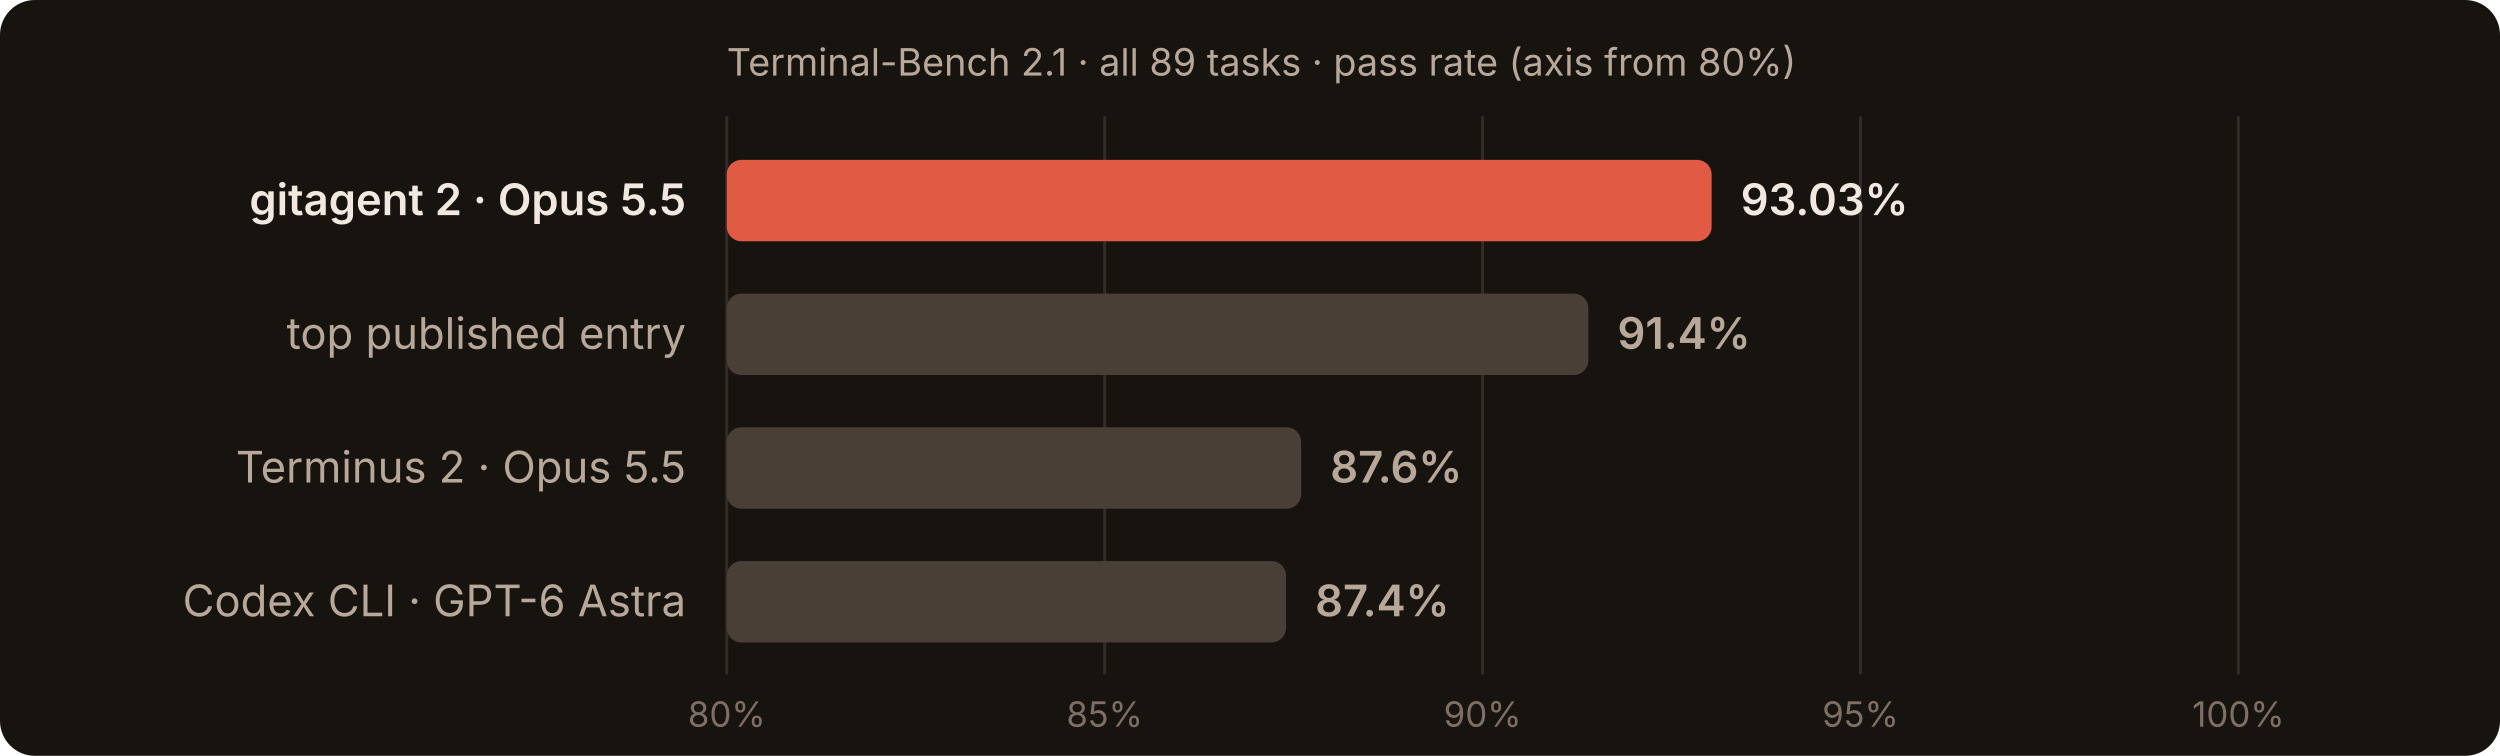
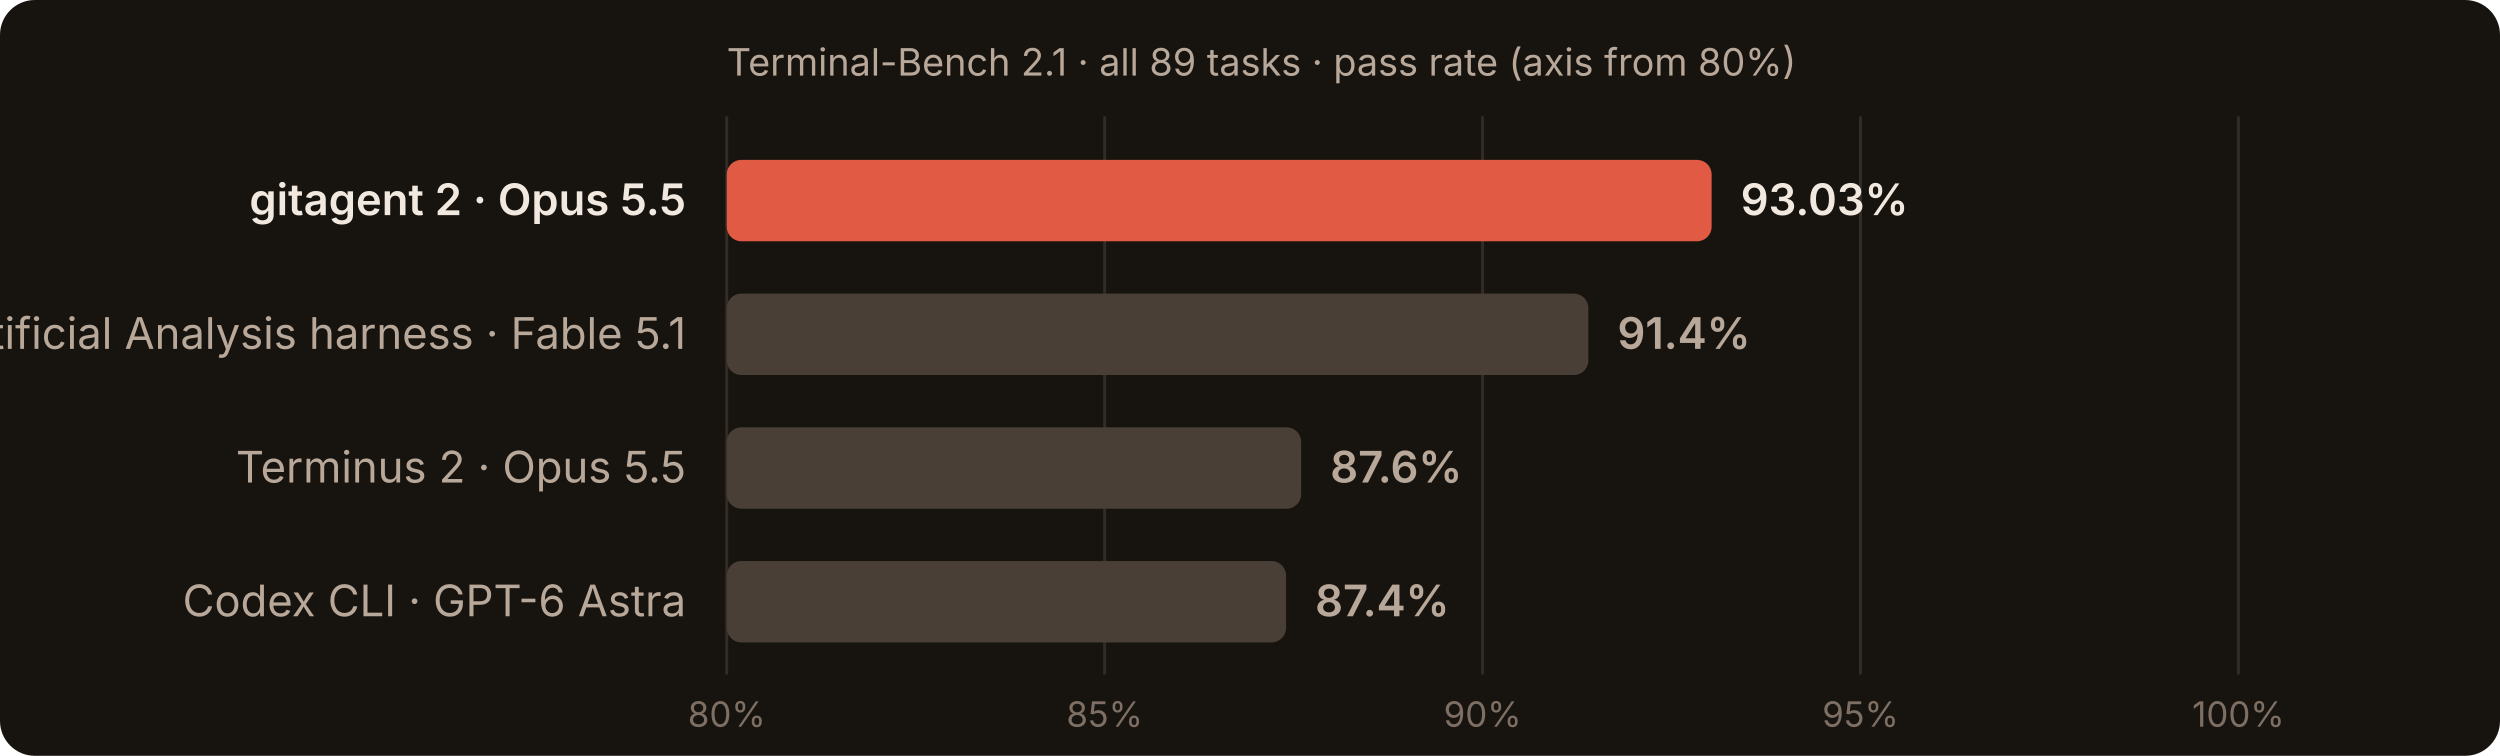
<svg xmlns="http://www.w3.org/2000/svg" width="860" height="260" viewBox="0 0 860 260" font-family="ui-sans-serif,system-ui,-apple-system,Segoe UI,sans-serif" font-size="15">
  <rect width="100%" height="100%" fill="#17130f" rx="12" />
  <text x="250" y="26" fill="#b8a899" font-size="13">Terminal-Bench 2.1 · all 89 tasks · pass rate (axis from 80%)</text>
  <line x1="250.0" y1="40" x2="250.0" y2="232" stroke="#332b25" stroke-width="1" />
  <text x="250.0" y="250" fill="#7d6f63" font-size="12" text-anchor="middle">80%</text>
  <line x1="380.0" y1="40" x2="380.0" y2="232" stroke="#332b25" stroke-width="1" />
  <text x="380.0" y="250" fill="#7d6f63" font-size="12" text-anchor="middle">85%</text>
  <line x1="510.0" y1="40" x2="510.0" y2="232" stroke="#332b25" stroke-width="1" />
  <text x="510.0" y="250" fill="#7d6f63" font-size="12" text-anchor="middle">90%</text>
  <line x1="640.0" y1="40" x2="640.0" y2="232" stroke="#332b25" stroke-width="1" />
  <text x="640.0" y="250" fill="#7d6f63" font-size="12" text-anchor="middle">95%</text>
  <line x1="770.0" y1="40" x2="770.0" y2="232" stroke="#332b25" stroke-width="1" />
  <text x="770.0" y="250" fill="#7d6f63" font-size="12" text-anchor="middle">100%</text>
  <text x="236" y="74" fill="#f1e9df" text-anchor="end" font-weight="600">gitagent 2 · Opus 5.5</text>
  <rect x="250.0" y="55" width="338.8" height="28" rx="5" fill="#e05a44" />
  <text x="598.8" y="74" fill="#f1e9df" font-weight="600">93.03%</text>
-   <text x="236" y="120" fill="#b8a899" text-anchor="end" font-weight="400">top published entry</text>
+   <text x="236" y="120" fill="#b8a899" text-anchor="end" font-weight="400">Artificial Analysis harness · Fable 5.1</text>
  <rect x="250.0" y="101" width="296.4" height="28" rx="5" fill="#4a3f36" />
  <text x="556.4" y="120" fill="#b8a899" font-weight="600">91.4%</text>
  <text x="236" y="166" fill="#b8a899" text-anchor="end" font-weight="400">Terminus 2 · Opus 5.5</text>
  <rect x="250.0" y="147" width="197.6" height="28" rx="5" fill="#4a3f36" />
  <text x="457.6" y="166" fill="#b8a899" font-weight="600">87.6%</text>
  <text x="236" y="212" fill="#b8a899" text-anchor="end" font-weight="400">Codex CLI · GPT-6 Astra</text>
  <rect x="250.0" y="193" width="192.4" height="28" rx="5" fill="#4a3f36" />
  <text x="452.4" y="212" fill="#b8a899" font-weight="600">87.4%</text>
</svg>
